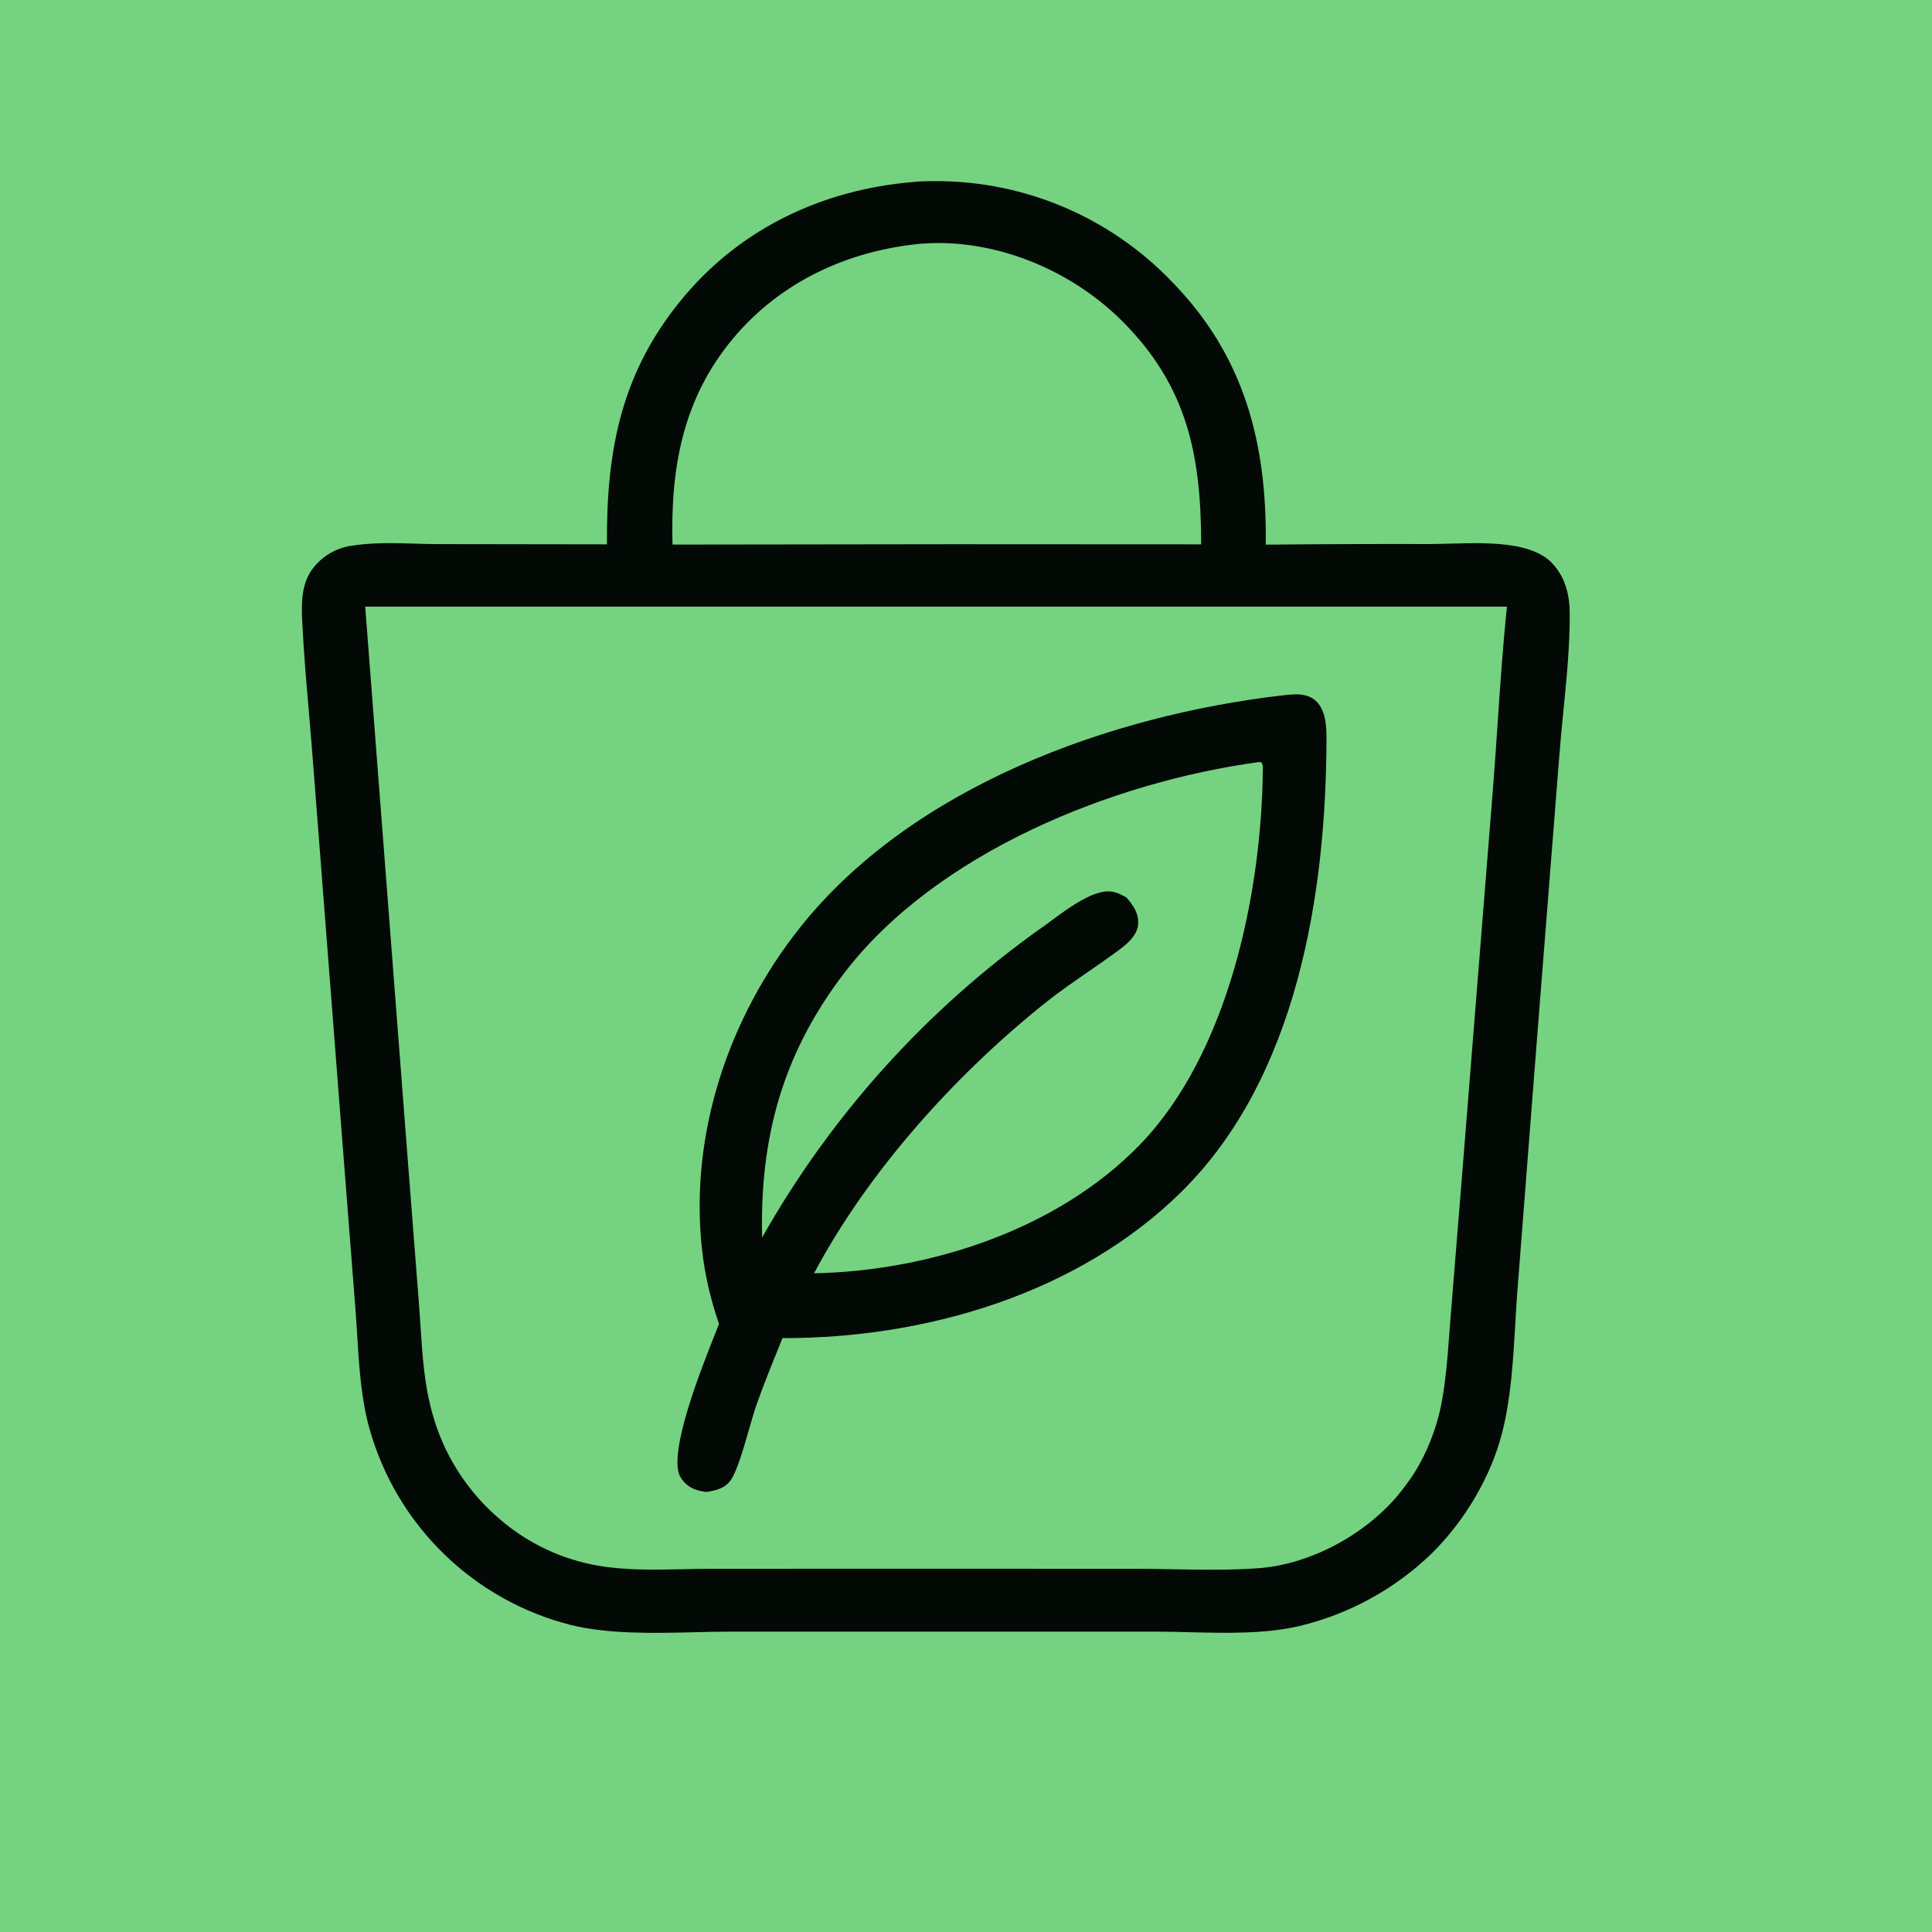
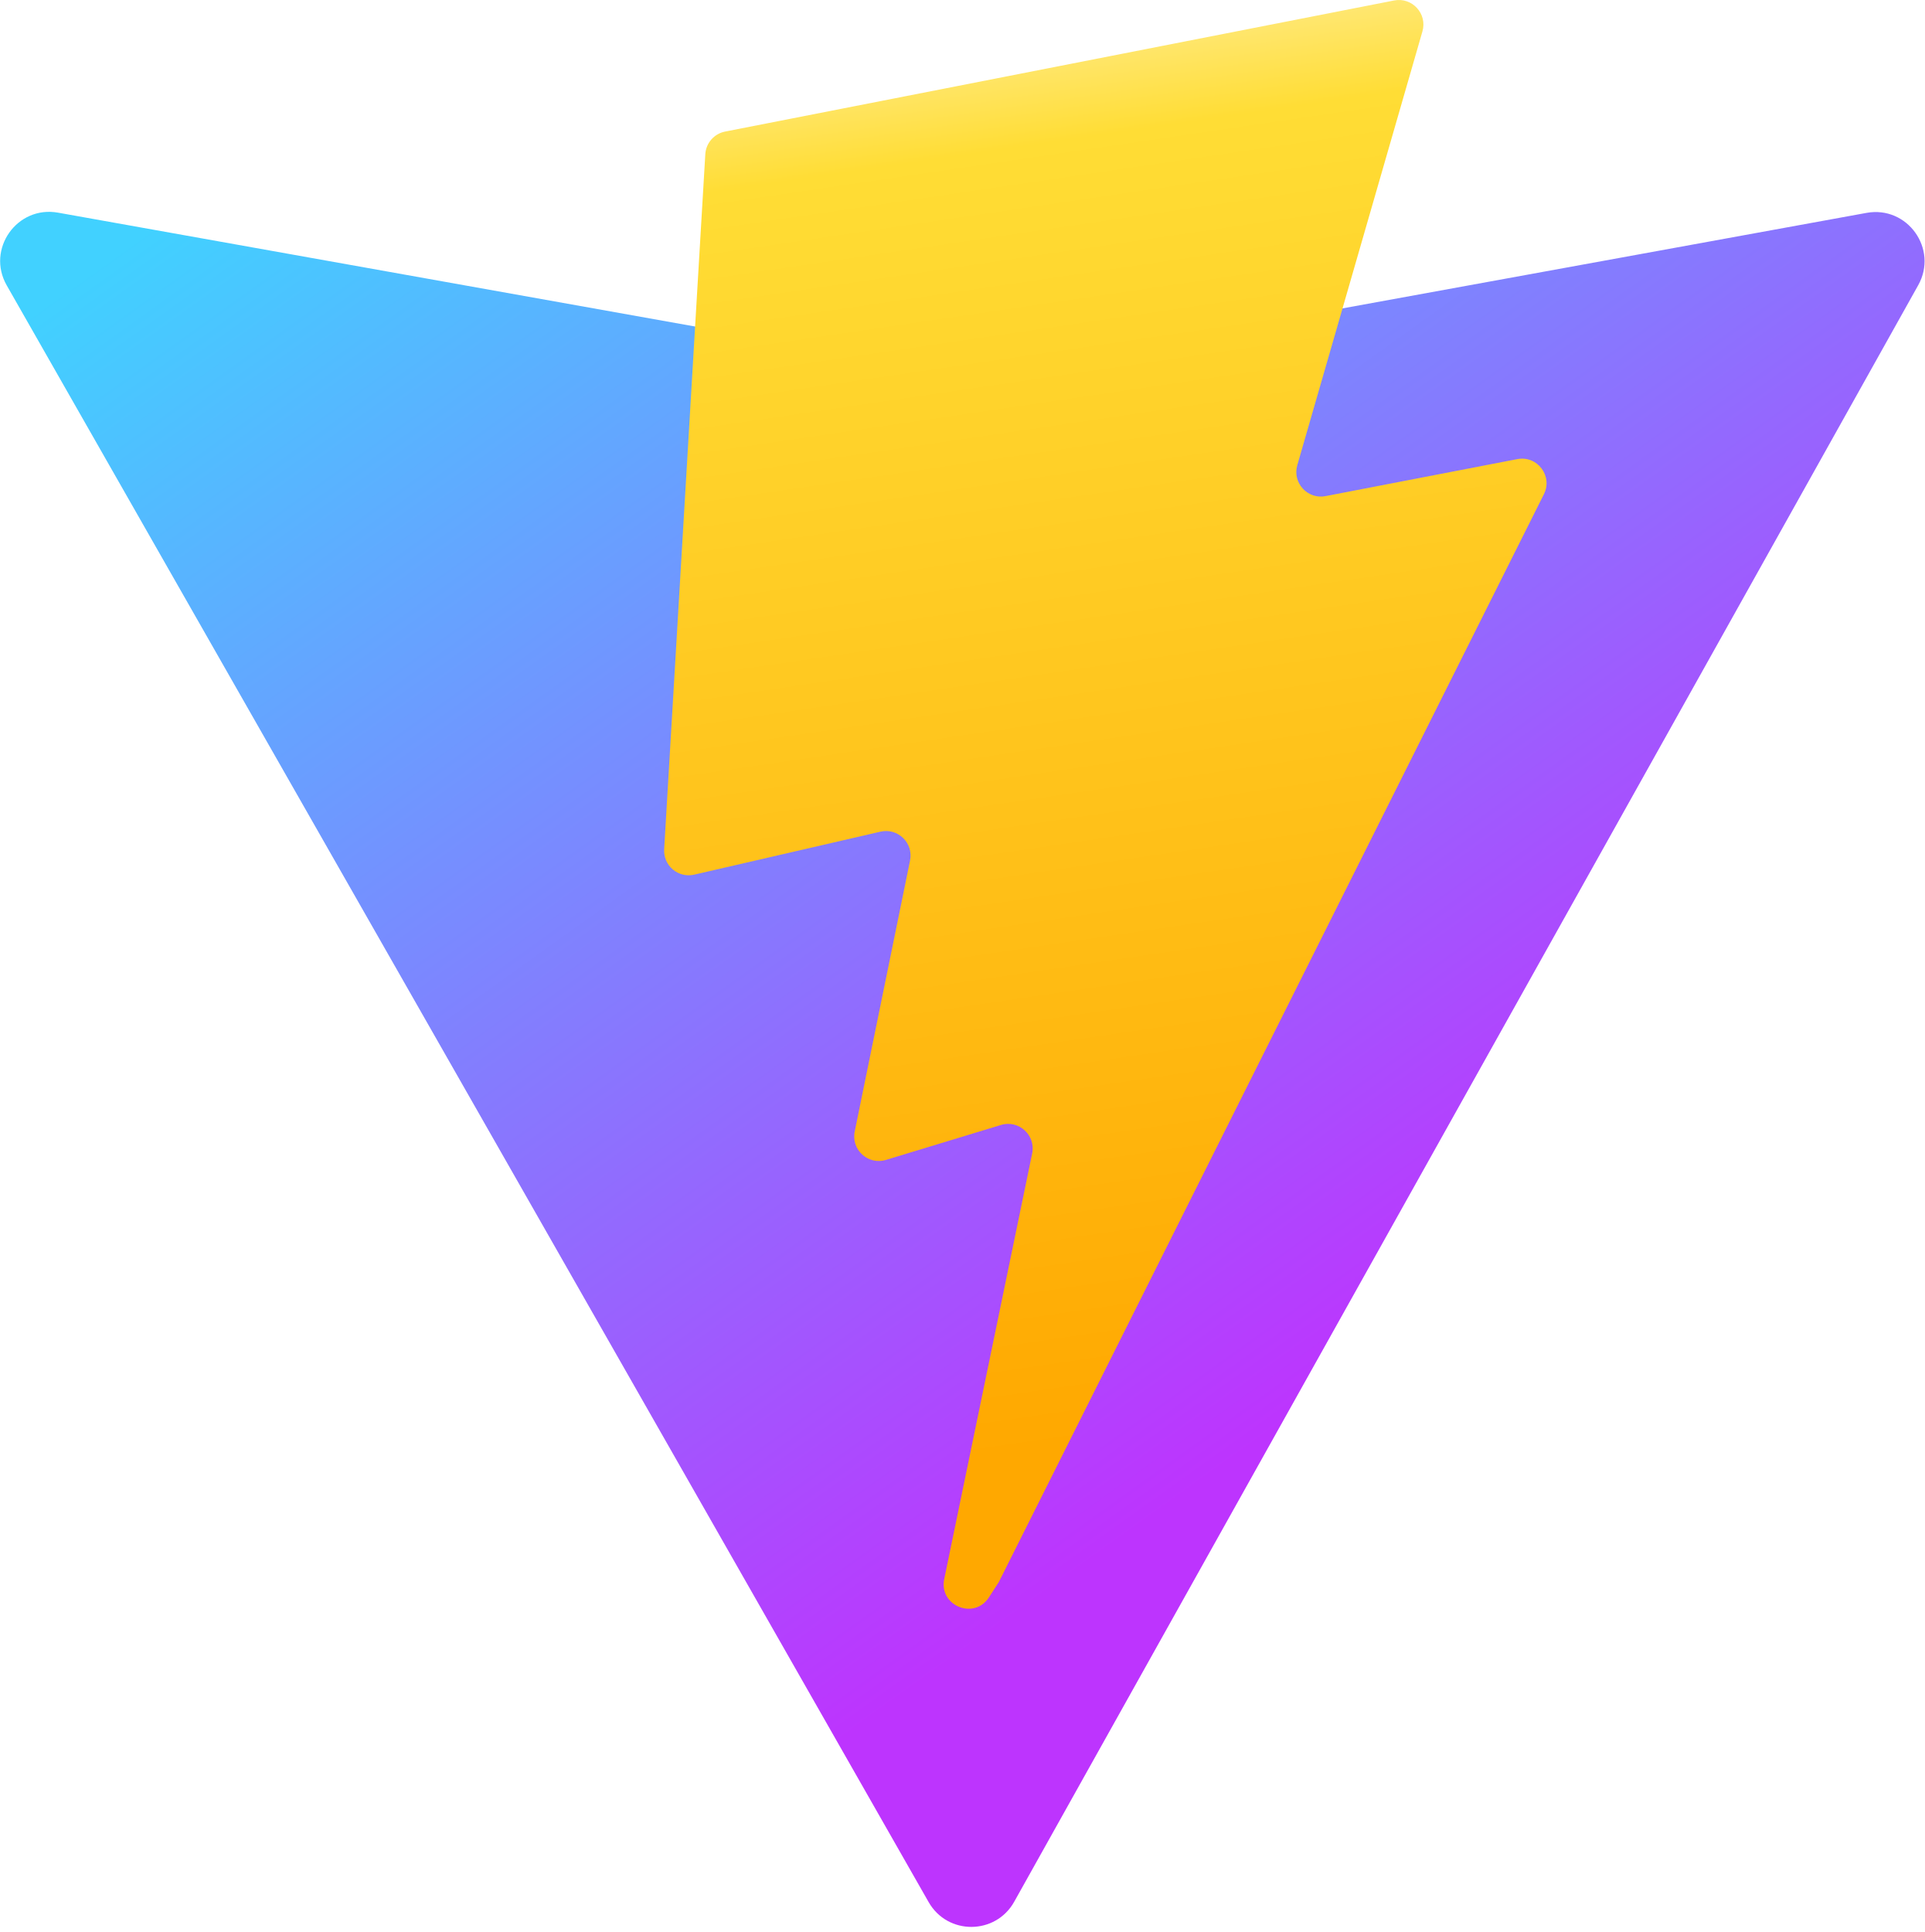
- <svg xmlns="http://www.w3.org/2000/svg" width="32" height="32" fill="none">
-   <path fill="#75D281" d="M0 0h32v32H0z" />
-   <path fill="#030A06" d="M15.511 3c-.128 0-.263 0-.39.015-1.469.123-2.819.747-3.78 1.884-1.047 1.238-1.3 2.542-1.288 4.117l-2.8-.004c-.125 0-.254-.004-.386-.008-.365-.01-.744-.02-1.086.042a.972.972 0 0 0-.532.29c-.254.264-.26.598-.244.94.026.54.073 1.08.12 1.62.024.294.05.587.071.88l.465 6.004.226 2.9c.011.143.02.287.029.432.032.52.064 1.046.201 1.542a4.652 4.652 0 0 0 3.346 3.263c.628.151 1.357.134 2.042.118.204-.005.404-.01.596-.01h7.06c.18 0 .365.005.552.01.608.014 1.242.03 1.81-.103a4.736 4.736 0 0 0 2.192-1.203c.543-.539.976-1.258 1.166-2.001.145-.569.181-1.192.217-1.797.01-.195.022-.388.037-.577l.309-3.976.385-4.882a33.7 33.7 0 0 1 .067-.73c.052-.529.105-1.062.104-1.585 0-.322-.069-.622-.3-.861-.158-.165-.417-.245-.637-.281-.329-.054-.69-.044-1.039-.035-.129.003-.256.007-.38.007-.88-.002-1.761.001-2.642.01h-.037c.02-1.687-.355-3.135-1.568-4.369A5.406 5.406 0 0 0 15.53 3h-.019Zm5.336 9.623.047.003a.842.842 0 0 1 .004.01l.001.003.006.014.002.004c.009.02.01.023.01.055-.015 2.069-.57 4.733-2.037 6.248-1.36 1.403-3.471 2.091-5.397 2.13.897-1.688 2.338-3.287 3.825-4.475.23-.184.47-.35.711-.516.155-.107.31-.214.463-.326.148-.108.347-.255.368-.453.019-.183-.078-.324-.192-.454-.16-.093-.277-.132-.46-.078-.259.076-.52.268-.756.44-.062.047-.123.091-.181.132a15.834 15.834 0 0 0-4.638 5.138c-.039-1.655.338-3.04 1.353-4.372 1.523-1.997 4.438-3.171 6.87-3.503ZM6.05 10.048H24.96c-.067.637-.11 1.28-.154 1.921-.024.358-.048.715-.076 1.071l-.51 6.381-.19 2.352-.024.307c-.03.406-.061.815-.14 1.212a3.45 3.45 0 0 1-.448 1.118c-.081.123-.17.242-.264.356-.549.655-1.449 1.143-2.303 1.208-.466.035-.945.026-1.42.018-.204-.004-.41-.008-.611-.008l-3.924-.001-3.122.001c-.15 0-.304.003-.458.007-.474.01-.959.02-1.414-.059a3.372 3.372 0 0 1-1.614-.761 3.526 3.526 0 0 1-1.133-1.783c-.128-.462-.16-.953-.191-1.436a28.228 28.228 0 0 0-.025-.362l-.186-2.392-.704-9.15Zm15.217 1.467-.014.001c-2.871.332-6.14 1.513-7.995 3.838-1.192 1.495-1.844 3.439-1.629 5.353.047.42.143.822.28 1.222l-.056.142c-.236.592-.783 1.968-.593 2.375a.468.468 0 0 0 .289.235c.05.016.1.025.153.031.16-.026.31-.06.406-.203.104-.155.21-.527.301-.845.044-.151.084-.29.118-.388.118-.335.252-.665.386-.994l.001-.004.047-.115c2.368.007 4.896-.734 6.608-2.424 1.916-1.89 2.398-4.938 2.402-7.517 0-.203-.014-.445-.163-.6-.091-.096-.229-.125-.357-.122a2.204 2.204 0 0 0-.184.015Zm-5.986-7.48a4.01 4.01 0 0 1 .275-.01c1.125.007 2.25.51 3.04 1.302 1.076 1.08 1.297 2.224 1.299 3.689l-4.12-.002-4.636.006c-.035-1.26.168-2.41.994-3.403.793-.955 1.925-1.473 3.148-1.583Z" />
+ <svg xmlns="http://www.w3.org/2000/svg" aria-hidden="true" role="img" class="iconify iconify--logos" width="31.88" height="32" preserveAspectRatio="xMidYMid meet" viewBox="0 0 256 257">
+   <defs>
+     <linearGradient id="IconifyId1813088fe1fbc01fb466" x1="-.828%" x2="57.636%" y1="7.652%" y2="78.411%">
+       <stop offset="0%" stop-color="#41D1FF" />
+       <stop offset="100%" stop-color="#BD34FE" />
+     </linearGradient>
+     <linearGradient id="IconifyId1813088fe1fbc01fb467" x1="43.376%" x2="50.316%" y1="2.242%" y2="89.03%">
+       <stop offset="0%" stop-color="#FFEA83" />
+       <stop offset="8.333%" stop-color="#FFDD35" />
+       <stop offset="100%" stop-color="#FFA800" />
+     </linearGradient>
+   </defs>
+   <path fill="url(#IconifyId1813088fe1fbc01fb466)" d="M255.153 37.938L134.897 252.976c-2.483 4.44-8.862 4.466-11.382.048L.875 37.958c-2.746-4.814 1.371-10.646 6.827-9.67l120.385 21.517a6.537 6.537 0 0 0 2.322-.004l117.867-21.483c5.438-.991 9.574 4.796 6.877 9.62Z" />
+   <path fill="url(#IconifyId1813088fe1fbc01fb467)" d="M185.432.063L96.44 17.501a3.268 3.268 0 0 0-2.634 3.014l-5.474 92.456a3.268 3.268 0 0 0 3.997 3.378l24.777-5.718c2.318-.535 4.413 1.507 3.936 3.838l-7.361 36.047c-.495 2.426 1.782 4.5 4.151 3.78l15.304-4.649c2.372-.72 4.652 1.36 4.15 3.788l-11.698 56.621c-.732 3.542 3.979 5.473 5.943 2.437l1.313-2.028l72.516-144.72c1.215-2.423-.88-5.186-3.54-4.672l-25.505 4.922c-2.396.462-4.435-1.77-3.759-4.114l16.646-57.705c.677-2.35-1.37-4.583-3.769-4.113Z" />
</svg>
